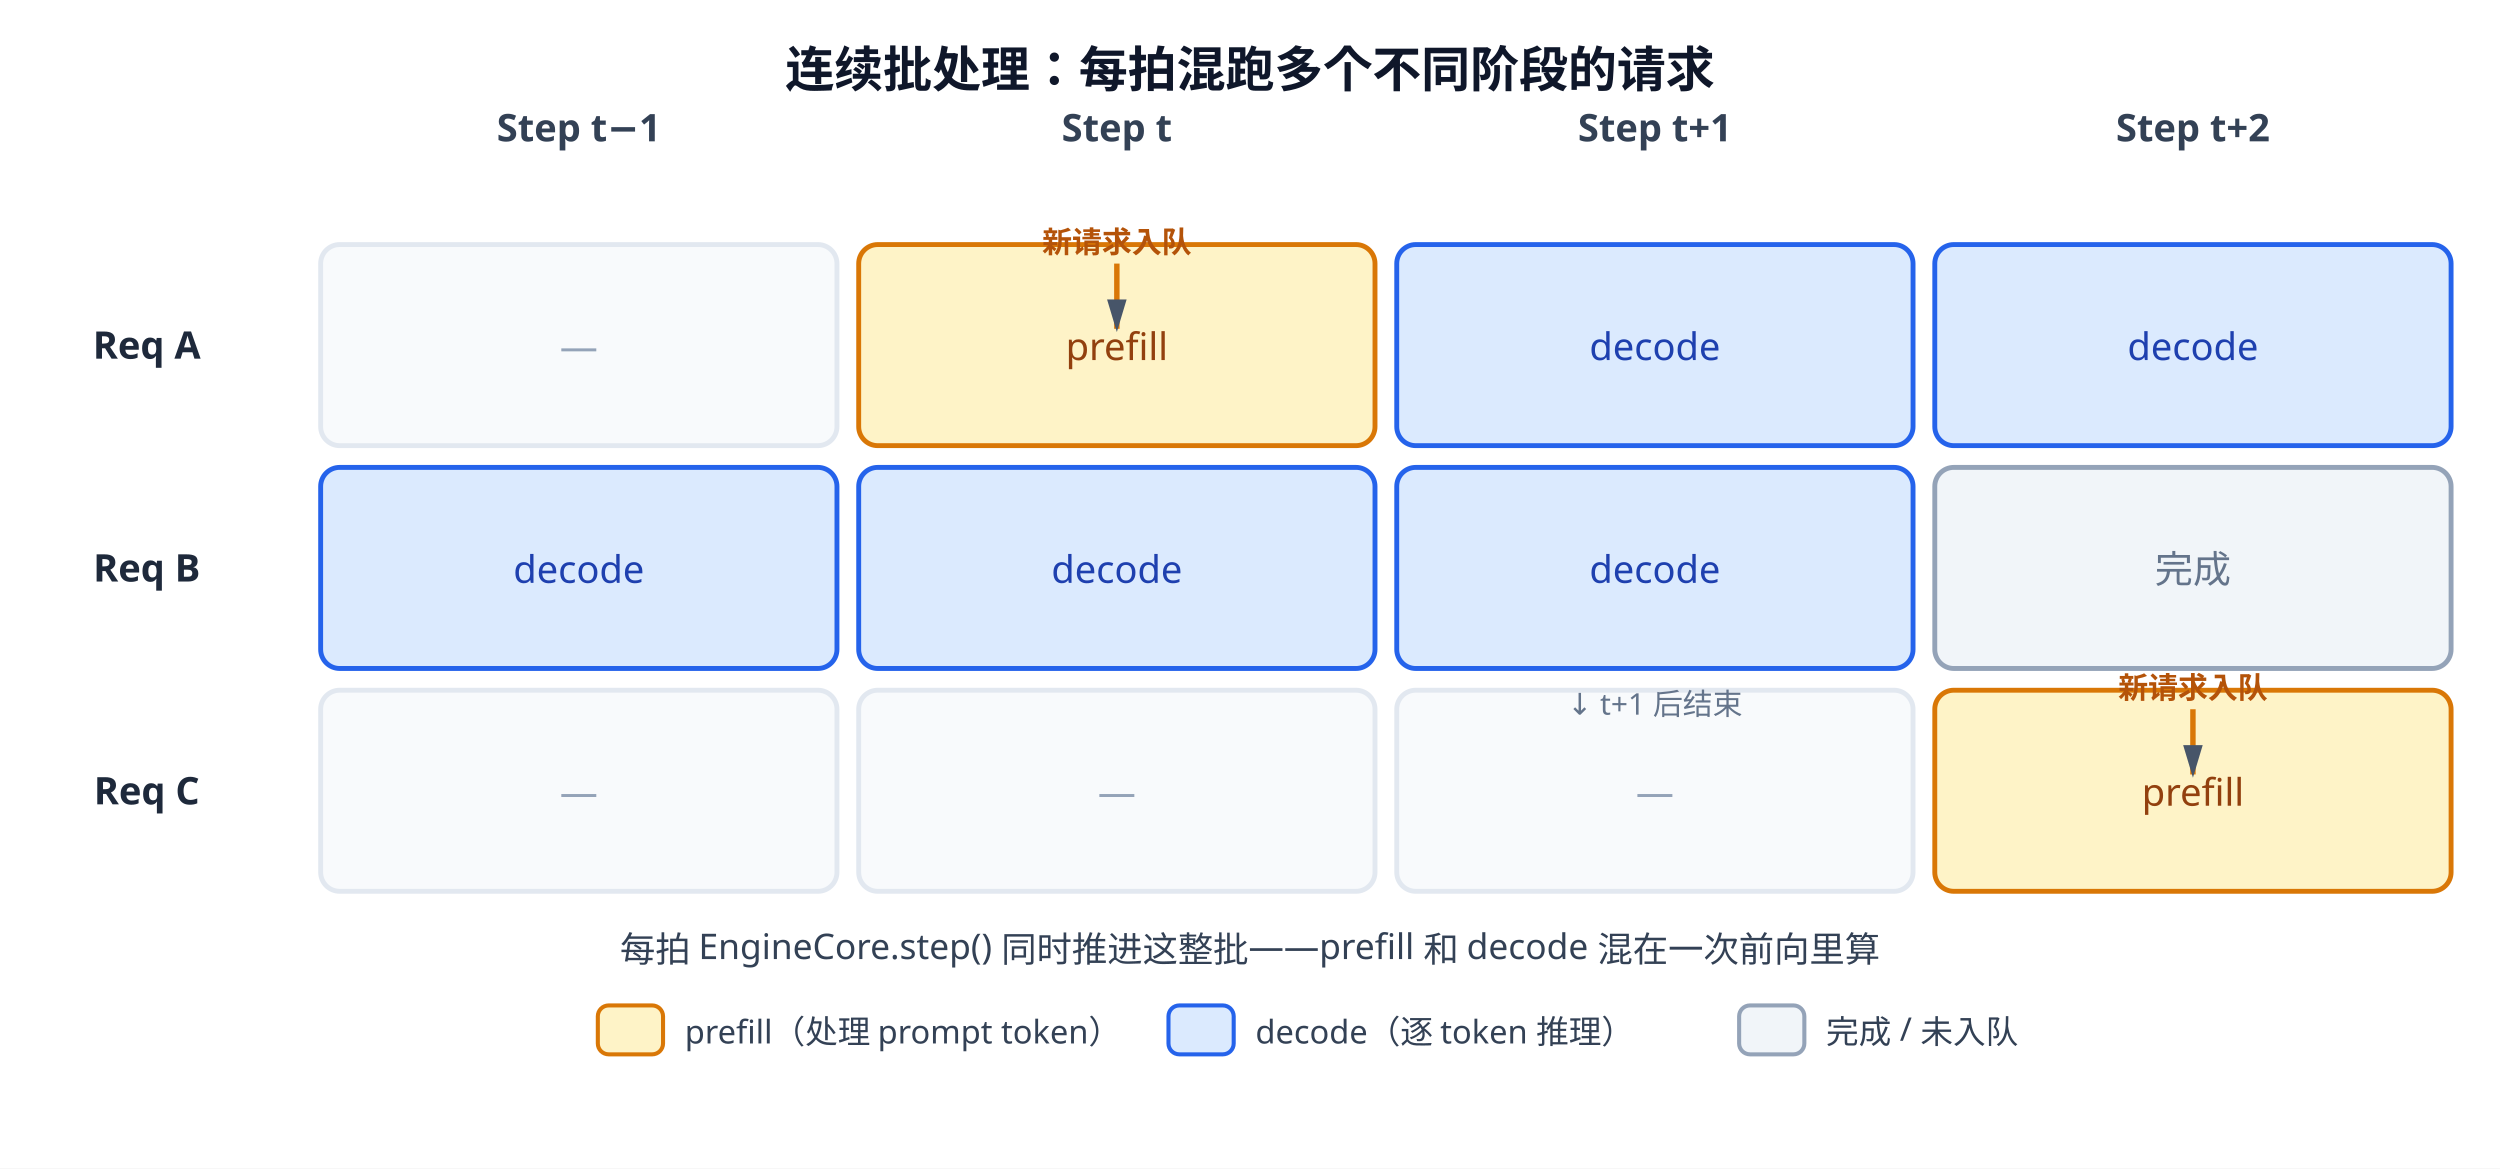
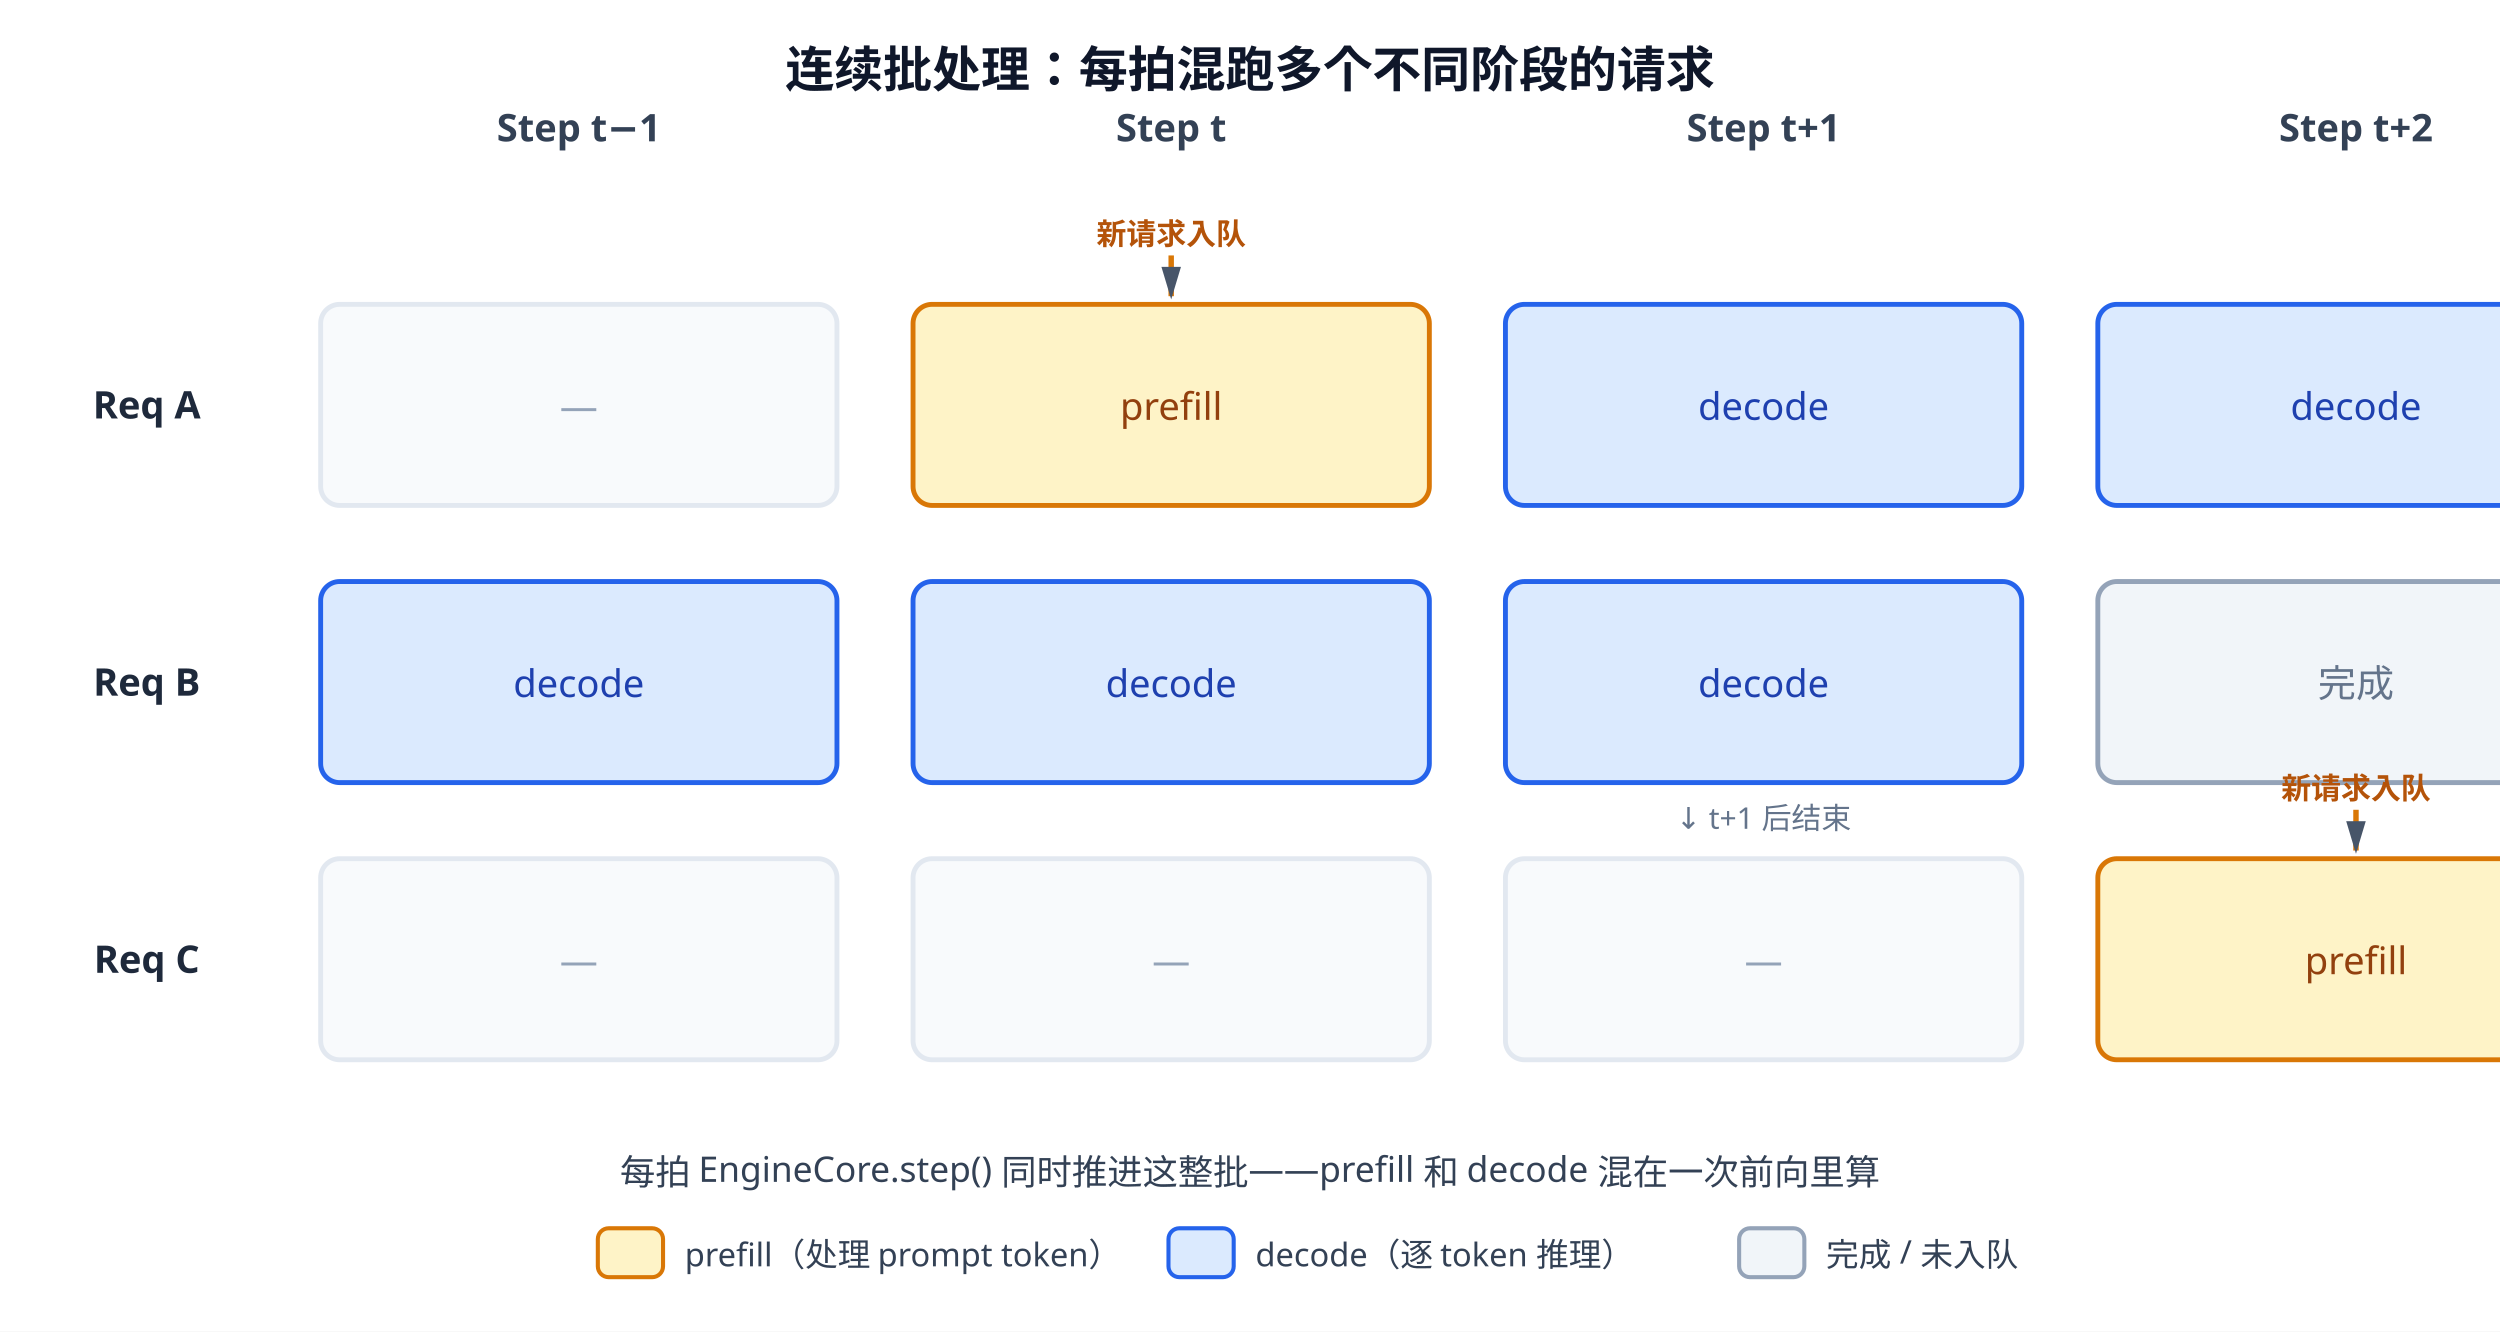
- <svg xmlns="http://www.w3.org/2000/svg" viewBox="0 0 920 430">
+ <svg xmlns="http://www.w3.org/2000/svg" viewBox="0 0 920 490">
  <defs>
    <marker id="a" viewBox="0 0 10 6" refX="9" refY="3" markerWidth="6" markerHeight="4" orient="auto">
      <path d="M0,0 L10,3 L0,6 Z" fill="#475569" />
    </marker>
  </defs>
-   <rect width="920" height="430" fill="white" />
+   <rect width="920" height="490" fill="white" />
  <text x="460.0" y="32" font-family="sans-serif" font-size="18" text-anchor="middle" font-weight="bold" fill="#0f172a">连续批处理：每拍混跑多个不同阶段的请求</text>
  <text x="213.0" y="52" font-family="sans-serif" font-size="14" text-anchor="middle" font-weight="bold" fill="#334155">Step  t−1</text>
-   <text x="411.0" y="52" font-family="sans-serif" font-size="14" text-anchor="middle" font-weight="bold" fill="#334155">Step  t</text>
-   <text x="609.0" y="52" font-family="sans-serif" font-size="14" text-anchor="middle" font-weight="bold" fill="#334155">Step  t+1</text>
-   <text x="807.0" y="52" font-family="sans-serif" font-size="14" text-anchor="middle" font-weight="bold" fill="#334155">Step  t+2</text>
-   <text x="54.0" y="132.0" font-family="sans-serif" font-size="14" text-anchor="middle" font-weight="bold" fill="#1e293b">Req A</text>
-   <text x="54.0" y="214.0" font-family="sans-serif" font-size="14" text-anchor="middle" font-weight="bold" fill="#1e293b">Req B</text>
-   <text x="54.0" y="296.0" font-family="sans-serif" font-size="14" text-anchor="middle" font-weight="bold" fill="#1e293b">Req C</text>
-   <rect x="118" y="90" width="190" height="74" rx="7" fill="#f8fafc" stroke="#e2e8f0" stroke-width="1.8" />
-   <text x="213.0" y="132.5" font-family="sans-serif" font-size="14" text-anchor="middle" font-weight="normal" fill="#94a3b8">—</text>
-   <rect x="316" y="90" width="190" height="74" rx="7" fill="#fef3c7" stroke="#d97706" stroke-width="1.8" />
-   <text x="411.0" y="132.5" font-family="sans-serif" font-size="14" text-anchor="middle" font-weight="normal" fill="#92400e">prefill</text>
-   <rect x="514" y="90" width="190" height="74" rx="7" fill="#dbeafe" stroke="#2563eb" stroke-width="1.8" />
-   <text x="609.0" y="132.5" font-family="sans-serif" font-size="14" text-anchor="middle" font-weight="normal" fill="#1e40af">decode</text>
-   <rect x="712" y="90" width="190" height="74" rx="7" fill="#dbeafe" stroke="#2563eb" stroke-width="1.8" />
-   <text x="807.0" y="132.5" font-family="sans-serif" font-size="14" text-anchor="middle" font-weight="normal" fill="#1e40af">decode</text>
-   <rect x="118" y="172" width="190" height="74" rx="7" fill="#dbeafe" stroke="#2563eb" stroke-width="1.8" />
-   <text x="213.0" y="214.5" font-family="sans-serif" font-size="14" text-anchor="middle" font-weight="normal" fill="#1e40af">decode</text>
-   <rect x="316" y="172" width="190" height="74" rx="7" fill="#dbeafe" stroke="#2563eb" stroke-width="1.8" />
-   <text x="411.0" y="214.5" font-family="sans-serif" font-size="14" text-anchor="middle" font-weight="normal" fill="#1e40af">decode</text>
-   <rect x="514" y="172" width="190" height="74" rx="7" fill="#dbeafe" stroke="#2563eb" stroke-width="1.8" />
-   <text x="609.0" y="214.5" font-family="sans-serif" font-size="14" text-anchor="middle" font-weight="normal" fill="#1e40af">decode</text>
-   <rect x="712" y="172" width="190" height="74" rx="7" fill="#f1f5f9" stroke="#94a3b8" stroke-width="1.8" />
-   <text x="807.0" y="214.5" font-family="sans-serif" font-size="14" text-anchor="middle" font-weight="normal" fill="#64748b">完成</text>
-   <rect x="118" y="254" width="190" height="74" rx="7" fill="#f8fafc" stroke="#e2e8f0" stroke-width="1.8" />
-   <text x="213.0" y="296.5" font-family="sans-serif" font-size="14" text-anchor="middle" font-weight="normal" fill="#94a3b8">—</text>
-   <rect x="316" y="254" width="190" height="74" rx="7" fill="#f8fafc" stroke="#e2e8f0" stroke-width="1.8" />
-   <text x="411.0" y="296.5" font-family="sans-serif" font-size="14" text-anchor="middle" font-weight="normal" fill="#94a3b8">—</text>
-   <rect x="514" y="254" width="190" height="74" rx="7" fill="#f8fafc" stroke="#e2e8f0" stroke-width="1.8" />
-   <text x="609.0" y="296.5" font-family="sans-serif" font-size="14" text-anchor="middle" font-weight="normal" fill="#94a3b8">—</text>
-   <rect x="712" y="254" width="190" height="74" rx="7" fill="#fef3c7" stroke="#d97706" stroke-width="1.8" />
-   <text x="807.0" y="296.5" font-family="sans-serif" font-size="14" text-anchor="middle" font-weight="normal" fill="#92400e">prefill</text>
-   <line x1="411.0" y1="97.0" x2="411.0" y2="121.0" stroke="#d97706" stroke-width="2" marker-end="url(#a)" />
-   <text x="411.0" y="93.0" font-family="sans-serif" font-size="11" text-anchor="middle" font-weight="bold" fill="#b45309">新请求入队</text>
-   <line x1="807.0" y1="261.0" x2="807.0" y2="285.0" stroke="#d97706" stroke-width="2" marker-end="url(#a)" />
-   <text x="807.0" y="257.0" font-family="sans-serif" font-size="11" text-anchor="middle" font-weight="bold" fill="#b45309">新请求入队</text>
-   <text x="609.0" y="263" font-family="sans-serif" font-size="11" text-anchor="middle" font-weight="normal" fill="#64748b">↓ t+1 后结束</text>
-   <text x="460.0" y="354" font-family="sans-serif" font-size="13" text-anchor="middle" font-weight="normal" fill="#334155">每拍 EngineCore.step() 同时推进这整批——prefill 和 decode 混在一次前向里算</text>
-   <rect x="220" y="370" width="24" height="18" rx="4" fill="#fef3c7" stroke="#d97706" stroke-width="1.5" />
-   <text x="252" y="384" font-family="sans-serif" font-size="12" text-anchor="start" font-weight="normal" fill="#334155">prefill（处理 prompt token）</text>
-   <rect x="430" y="370" width="24" height="18" rx="4" fill="#dbeafe" stroke="#2563eb" stroke-width="1.5" />
-   <text x="462" y="384" font-family="sans-serif" font-size="12" text-anchor="start" font-weight="normal" fill="#334155">decode（逐 token 推理）</text>
-   <rect x="640" y="370" width="24" height="18" rx="4" fill="#f1f5f9" stroke="#94a3b8" stroke-width="1.5" />
-   <text x="672" y="384" font-family="sans-serif" font-size="12" text-anchor="start" font-weight="normal" fill="#334155">完成 / 未入队</text>
+   <text x="431.0" y="52" font-family="sans-serif" font-size="14" text-anchor="middle" font-weight="bold" fill="#334155">Step  t</text>
+   <text x="649.0" y="52" font-family="sans-serif" font-size="14" text-anchor="middle" font-weight="bold" fill="#334155">Step  t+1</text>
+   <text x="867.0" y="52" font-family="sans-serif" font-size="14" text-anchor="middle" font-weight="bold" fill="#334155">Step  t+2</text>
+   <text x="54.0" y="154.0" font-family="sans-serif" font-size="14" text-anchor="middle" font-weight="bold" fill="#1e293b">Req A</text>
+   <text x="54.0" y="256.0" font-family="sans-serif" font-size="14" text-anchor="middle" font-weight="bold" fill="#1e293b">Req B</text>
+   <text x="54.0" y="358.0" font-family="sans-serif" font-size="14" text-anchor="middle" font-weight="bold" fill="#1e293b">Req C</text>
+   <rect x="118" y="112" width="190" height="74" rx="7" fill="#f8fafc" stroke="#e2e8f0" stroke-width="1.8" />
+   <text x="213.0" y="154.5" font-family="sans-serif" font-size="14" text-anchor="middle" font-weight="normal" fill="#94a3b8">—</text>
+   <rect x="336" y="112" width="190" height="74" rx="7" fill="#fef3c7" stroke="#d97706" stroke-width="1.8" />
+   <text x="431.0" y="154.5" font-family="sans-serif" font-size="14" text-anchor="middle" font-weight="normal" fill="#92400e">prefill</text>
+   <rect x="554" y="112" width="190" height="74" rx="7" fill="#dbeafe" stroke="#2563eb" stroke-width="1.8" />
+   <text x="649.0" y="154.5" font-family="sans-serif" font-size="14" text-anchor="middle" font-weight="normal" fill="#1e40af">decode</text>
+   <rect x="772" y="112" width="190" height="74" rx="7" fill="#dbeafe" stroke="#2563eb" stroke-width="1.8" />
+   <text x="867.0" y="154.5" font-family="sans-serif" font-size="14" text-anchor="middle" font-weight="normal" fill="#1e40af">decode</text>
+   <rect x="118" y="214" width="190" height="74" rx="7" fill="#dbeafe" stroke="#2563eb" stroke-width="1.8" />
+   <text x="213.0" y="256.5" font-family="sans-serif" font-size="14" text-anchor="middle" font-weight="normal" fill="#1e40af">decode</text>
+   <rect x="336" y="214" width="190" height="74" rx="7" fill="#dbeafe" stroke="#2563eb" stroke-width="1.8" />
+   <text x="431.0" y="256.5" font-family="sans-serif" font-size="14" text-anchor="middle" font-weight="normal" fill="#1e40af">decode</text>
+   <rect x="554" y="214" width="190" height="74" rx="7" fill="#dbeafe" stroke="#2563eb" stroke-width="1.8" />
+   <text x="649.0" y="256.5" font-family="sans-serif" font-size="14" text-anchor="middle" font-weight="normal" fill="#1e40af">decode</text>
+   <rect x="772" y="214" width="190" height="74" rx="7" fill="#f1f5f9" stroke="#94a3b8" stroke-width="1.8" />
+   <text x="867.0" y="256.5" font-family="sans-serif" font-size="14" text-anchor="middle" font-weight="normal" fill="#64748b">完成</text>
+   <rect x="118" y="316" width="190" height="74" rx="7" fill="#f8fafc" stroke="#e2e8f0" stroke-width="1.8" />
+   <text x="213.0" y="358.5" font-family="sans-serif" font-size="14" text-anchor="middle" font-weight="normal" fill="#94a3b8">—</text>
+   <rect x="336" y="316" width="190" height="74" rx="7" fill="#f8fafc" stroke="#e2e8f0" stroke-width="1.8" />
+   <text x="431.0" y="358.5" font-family="sans-serif" font-size="14" text-anchor="middle" font-weight="normal" fill="#94a3b8">—</text>
+   <rect x="554" y="316" width="190" height="74" rx="7" fill="#f8fafc" stroke="#e2e8f0" stroke-width="1.8" />
+   <text x="649.0" y="358.5" font-family="sans-serif" font-size="14" text-anchor="middle" font-weight="normal" fill="#94a3b8">—</text>
+   <rect x="772" y="316" width="190" height="74" rx="7" fill="#fef3c7" stroke="#d97706" stroke-width="1.8" />
+   <text x="867.0" y="358.5" font-family="sans-serif" font-size="14" text-anchor="middle" font-weight="normal" fill="#92400e">prefill</text>
+   <line x1="431.0" y1="94" x2="431.0" y2="109" stroke="#d97706" stroke-width="2" marker-end="url(#a)" />
+   <text x="431.0" y="90" font-family="sans-serif" font-size="11" text-anchor="middle" font-weight="bold" fill="#b45309">新请求入队</text>
+   <line x1="867.0" y1="298" x2="867.0" y2="313" stroke="#d97706" stroke-width="2" marker-end="url(#a)" />
+   <text x="867.0" y="294" font-family="sans-serif" font-size="11" text-anchor="middle" font-weight="bold" fill="#b45309">新请求入队</text>
+   <text x="649.0" y="305" font-family="sans-serif" font-size="11" text-anchor="middle" font-weight="normal" fill="#64748b">↓ t+1 后结束</text>
+   <text x="460.0" y="436" font-family="sans-serif" font-size="13" text-anchor="middle" font-weight="normal" fill="#334155">每拍 EngineCore.step() 同时推进这整批——prefill 和 decode 混在一次前向里算</text>
+   <rect x="220" y="452" width="24" height="18" rx="4" fill="#fef3c7" stroke="#d97706" stroke-width="1.5" />
+   <text x="252" y="466" font-family="sans-serif" font-size="12" text-anchor="start" font-weight="normal" fill="#334155">prefill（处理 prompt token）</text>
+   <rect x="430" y="452" width="24" height="18" rx="4" fill="#dbeafe" stroke="#2563eb" stroke-width="1.5" />
+   <text x="462" y="466" font-family="sans-serif" font-size="12" text-anchor="start" font-weight="normal" fill="#334155">decode（逐 token 推理）</text>
+   <rect x="640" y="452" width="24" height="18" rx="4" fill="#f1f5f9" stroke="#94a3b8" stroke-width="1.5" />
+   <text x="672" y="466" font-family="sans-serif" font-size="12" text-anchor="start" font-weight="normal" fill="#334155">完成 / 未入队</text>
</svg>
